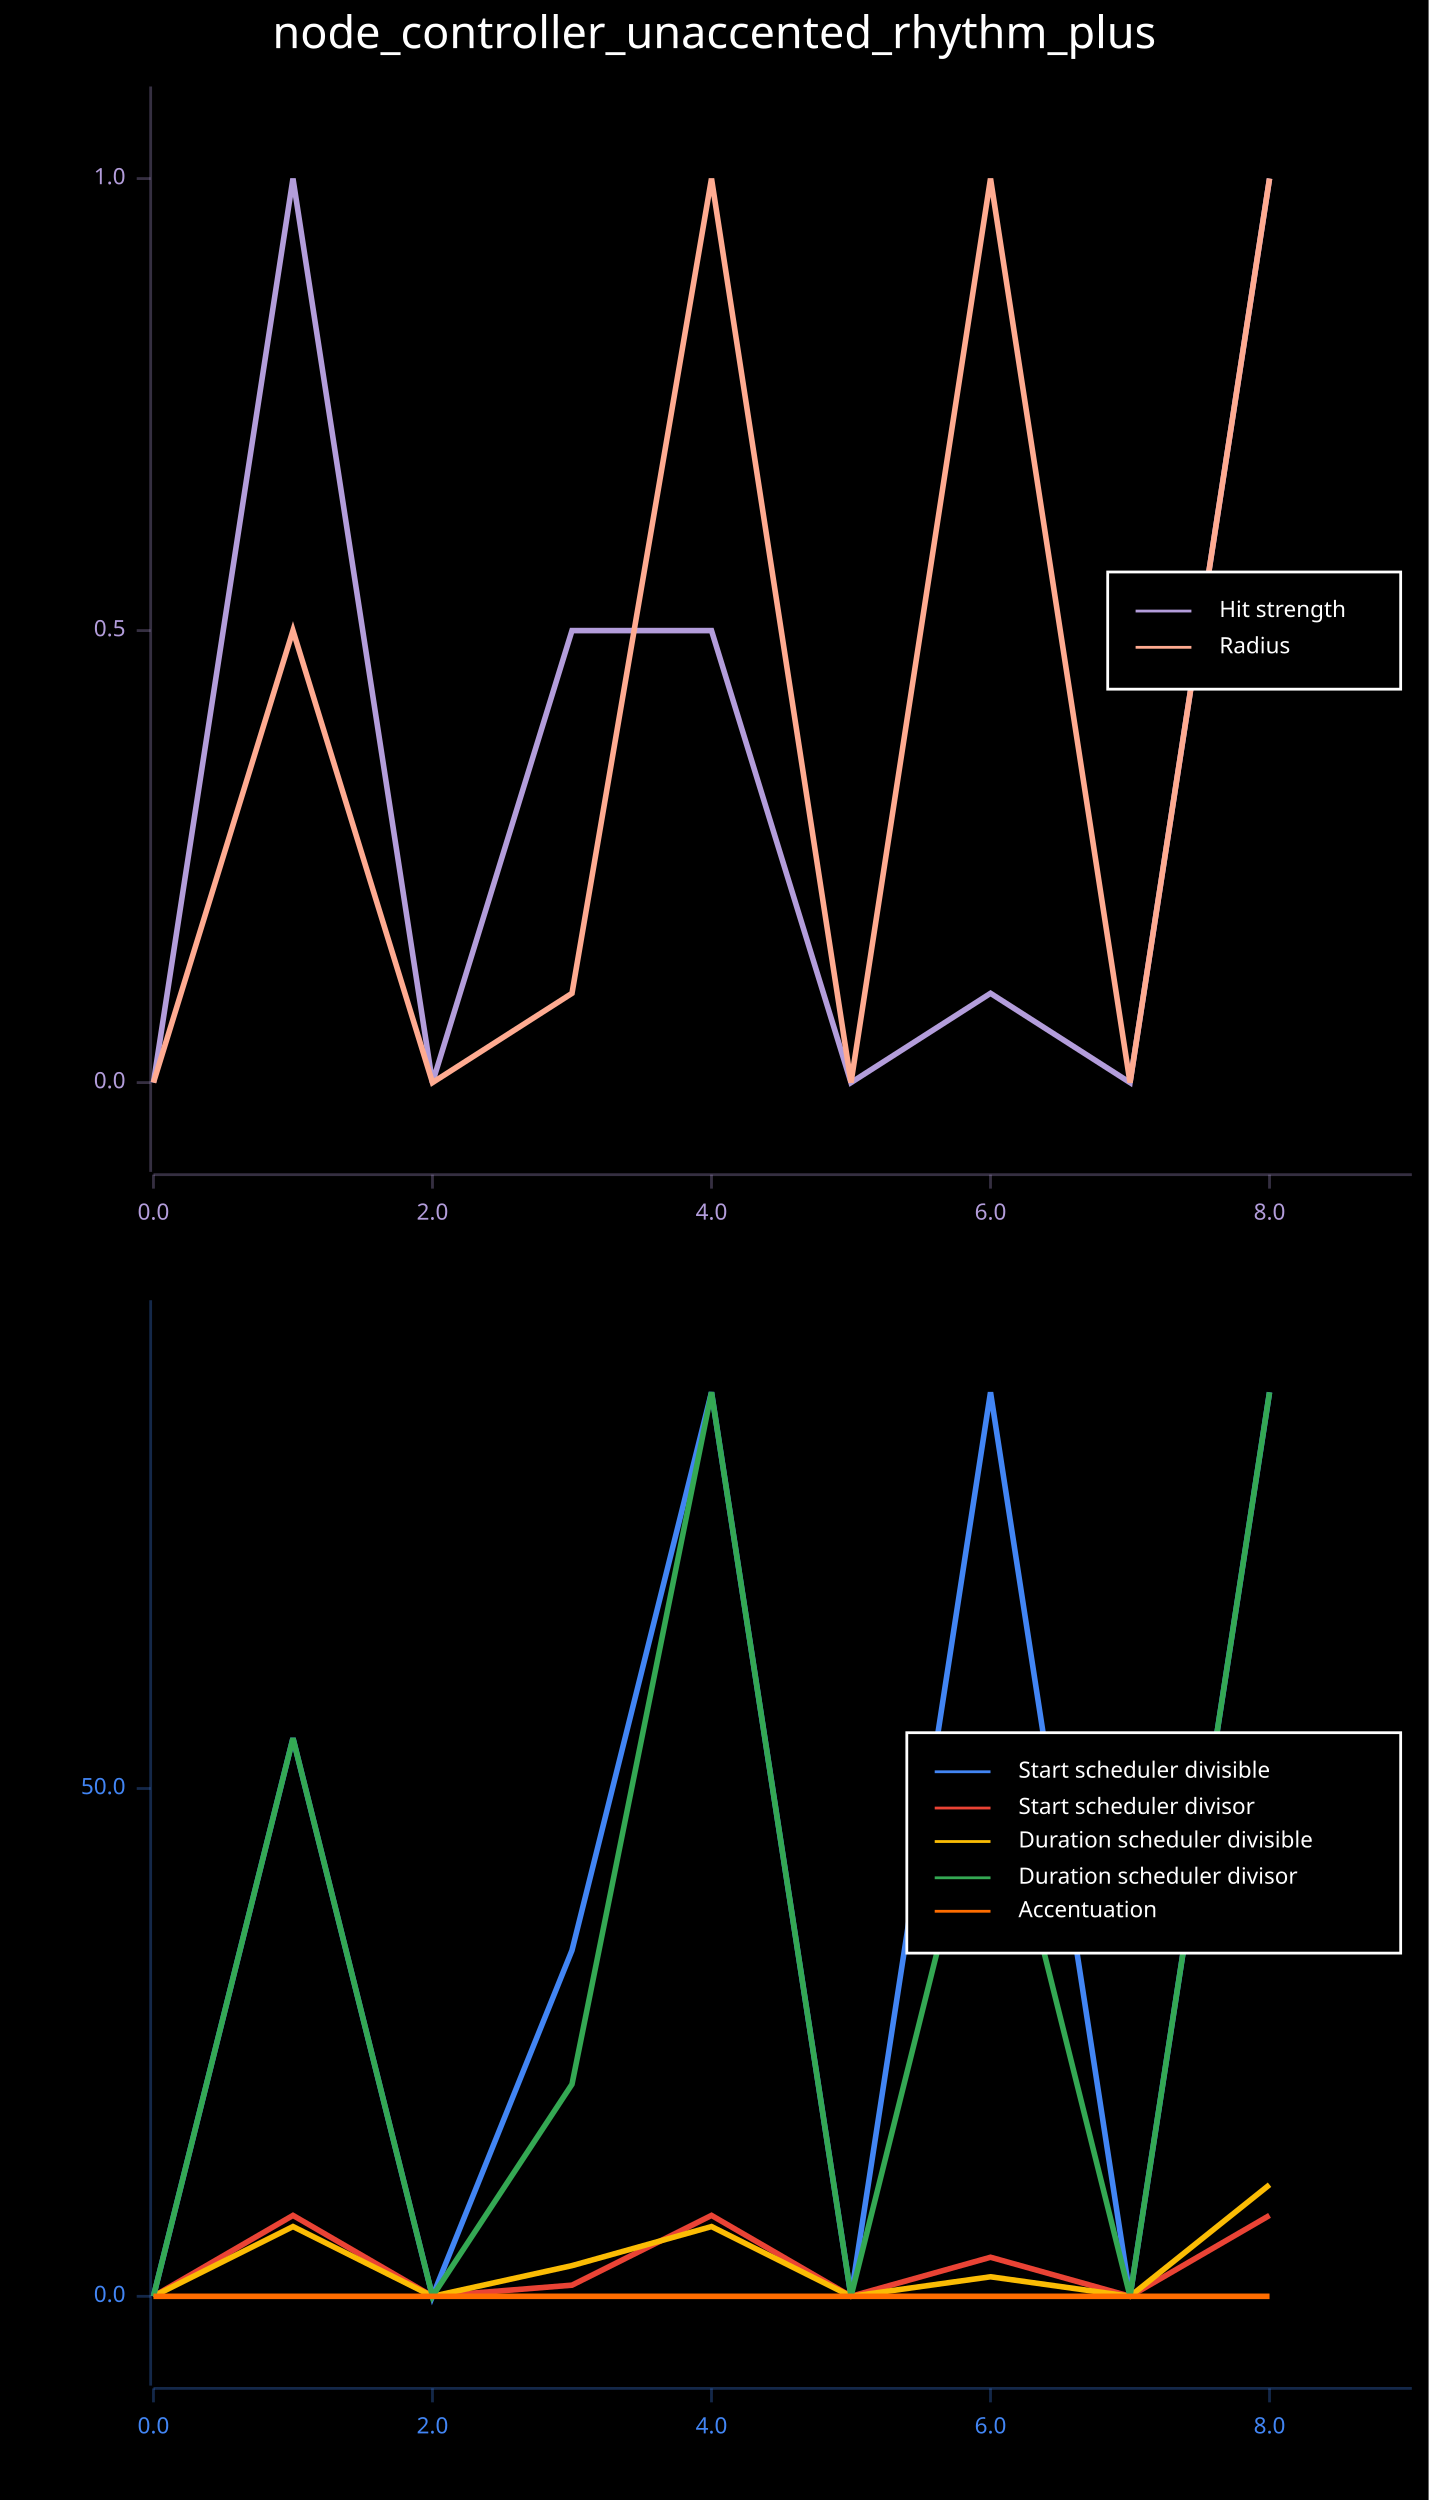
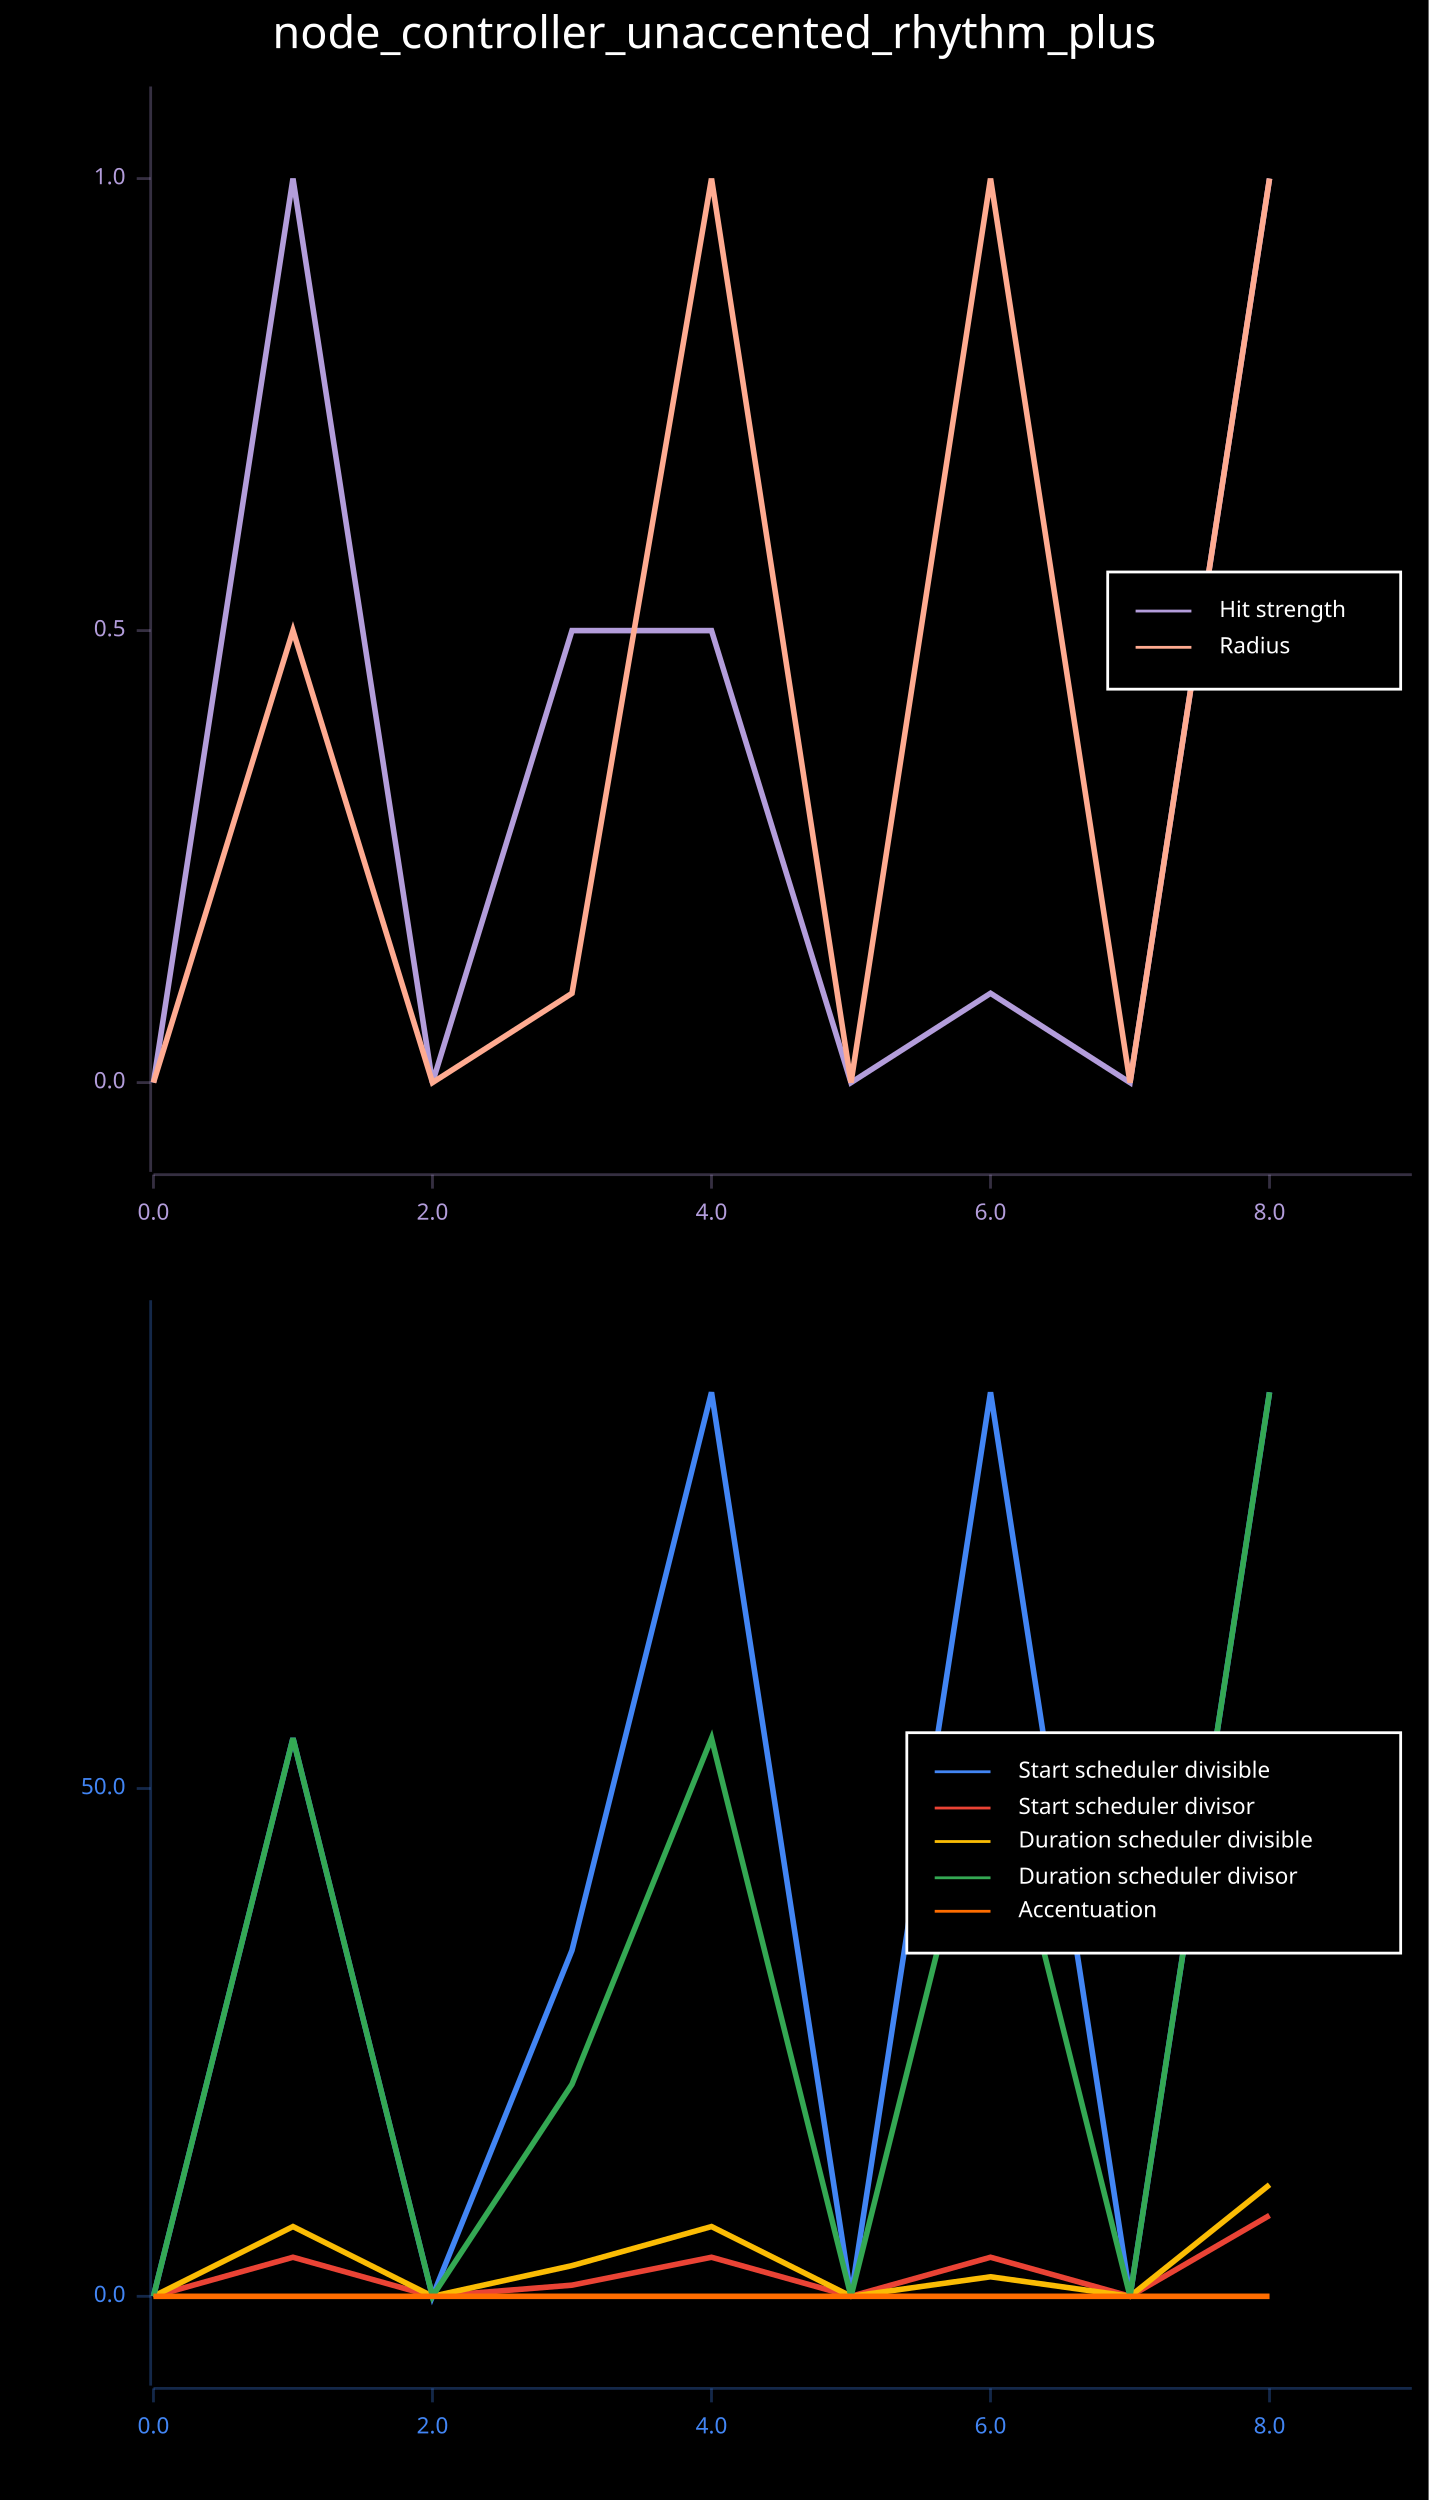
<svg xmlns="http://www.w3.org/2000/svg" width="512" height="896" viewBox="0 0 512 896">
  <rect x="0" y="0" width="512" height="896" opacity="1" fill="#000000" stroke="none" />
  <text x="256" y="5" dy="0.76em" text-anchor="middle" font-family="sans-serif" font-size="16.129" opacity="1" fill="#FFFFFF">
node_controller_unaccented_rhythm_plus
</text>
  <polyline fill="none" opacity="0.3" stroke="#B39DDB" stroke-width="1" points="54,31 54,420 " />
  <text x="45" y="388" dy="0.5ex" text-anchor="end" font-family="sans-serif" font-size="8.065" opacity="1" fill="#B39DDB">
0.0
</text>
  <polyline fill="none" opacity="0.3" stroke="#B39DDB" stroke-width="1" points="49,388 54,388 " />
  <text x="45" y="226" dy="0.5ex" text-anchor="end" font-family="sans-serif" font-size="8.065" opacity="1" fill="#B39DDB">
0.5
</text>
  <polyline fill="none" opacity="0.3" stroke="#B39DDB" stroke-width="1" points="49,226 54,226 " />
  <text x="45" y="64" dy="0.5ex" text-anchor="end" font-family="sans-serif" font-size="8.065" opacity="1" fill="#B39DDB">
1.0
</text>
  <polyline fill="none" opacity="0.3" stroke="#B39DDB" stroke-width="1" points="49,64 54,64 " />
  <polyline fill="none" opacity="0.3" stroke="#B39DDB" stroke-width="1" points="55,421 506,421 " />
  <text x="55" y="431" dy="0.76em" text-anchor="middle" font-family="sans-serif" font-size="8.065" opacity="1" fill="#B39DDB">
0.0
</text>
  <polyline fill="none" opacity="0.3" stroke="#B39DDB" stroke-width="1" points="55,421 55,426 " />
  <text x="155" y="431" dy="0.76em" text-anchor="middle" font-family="sans-serif" font-size="8.065" opacity="1" fill="#B39DDB">
2.0
</text>
  <polyline fill="none" opacity="0.3" stroke="#B39DDB" stroke-width="1" points="155,421 155,426 " />
  <text x="255" y="431" dy="0.76em" text-anchor="middle" font-family="sans-serif" font-size="8.065" opacity="1" fill="#B39DDB">
4.0
</text>
  <polyline fill="none" opacity="0.3" stroke="#B39DDB" stroke-width="1" points="255,421 255,426 " />
  <text x="355" y="431" dy="0.76em" text-anchor="middle" font-family="sans-serif" font-size="8.065" opacity="1" fill="#B39DDB">
6.0
</text>
  <polyline fill="none" opacity="0.3" stroke="#B39DDB" stroke-width="1" points="355,421 355,426 " />
  <text x="455" y="431" dy="0.76em" text-anchor="middle" font-family="sans-serif" font-size="8.065" opacity="1" fill="#B39DDB">
8.0
</text>
  <polyline fill="none" opacity="0.3" stroke="#B39DDB" stroke-width="1" points="455,421 455,426 " />
  <polyline fill="none" opacity="1" stroke="#B39DDB" stroke-width="2" points="55,388 105,64 155,388 205,226 255,226 305,388 355,356 405,388 455,64 " />
  <polyline fill="none" opacity="1" stroke="#FFAB91" stroke-width="2" points="55,388 105,226 155,388 205,356 255,64 305,388 355,64 405,388 455,64 " />
  <rect x="397" y="205" width="105" height="42" opacity="1" fill="#000000" stroke="none" />
  <rect x="397" y="205" width="105" height="42" opacity="1" fill="none" stroke="#FFFFFF" />
  <text x="437" y="215" dy="0.76em" text-anchor="start" font-family="sans-serif" font-size="8.065" opacity="1" fill="#FFFFFF">
Hit strength
</text>
  <text x="437" y="228" dy="0.76em" text-anchor="start" font-family="sans-serif" font-size="8.065" opacity="1" fill="#FFFFFF">
Radius
</text>
  <polyline fill="none" opacity="1" stroke="#B39DDB" stroke-width="1" points="407,219 427,219 " />
  <polyline fill="none" opacity="1" stroke="#FFAB91" stroke-width="1" points="407,232 427,232 " />
  <polyline fill="none" opacity="0.3" stroke="#4285F4" stroke-width="1" points="54,466 54,855 " />
  <text x="45" y="823" dy="0.5ex" text-anchor="end" font-family="sans-serif" font-size="8.065" opacity="1" fill="#4285F4">
0.0
</text>
  <polyline fill="none" opacity="0.3" stroke="#4285F4" stroke-width="1" points="49,823 54,823 " />
  <text x="45" y="641" dy="0.5ex" text-anchor="end" font-family="sans-serif" font-size="8.065" opacity="1" fill="#4285F4">
50.0
</text>
  <polyline fill="none" opacity="0.3" stroke="#4285F4" stroke-width="1" points="49,641 54,641 " />
  <polyline fill="none" opacity="0.3" stroke="#4285F4" stroke-width="1" points="55,856 506,856 " />
  <text x="55" y="866" dy="0.76em" text-anchor="middle" font-family="sans-serif" font-size="8.065" opacity="1" fill="#4285F4">
0.0
</text>
  <polyline fill="none" opacity="0.3" stroke="#4285F4" stroke-width="1" points="55,856 55,861 " />
  <text x="155" y="866" dy="0.76em" text-anchor="middle" font-family="sans-serif" font-size="8.065" opacity="1" fill="#4285F4">
2.0
</text>
  <polyline fill="none" opacity="0.3" stroke="#4285F4" stroke-width="1" points="155,856 155,861 " />
  <text x="255" y="866" dy="0.76em" text-anchor="middle" font-family="sans-serif" font-size="8.065" opacity="1" fill="#4285F4">
4.0
</text>
  <polyline fill="none" opacity="0.3" stroke="#4285F4" stroke-width="1" points="255,856 255,861 " />
  <text x="355" y="866" dy="0.76em" text-anchor="middle" font-family="sans-serif" font-size="8.065" opacity="1" fill="#4285F4">
6.0
</text>
  <polyline fill="none" opacity="0.3" stroke="#4285F4" stroke-width="1" points="355,856 355,861 " />
  <text x="455" y="866" dy="0.76em" text-anchor="middle" font-family="sans-serif" font-size="8.065" opacity="1" fill="#4285F4">
8.0
</text>
  <polyline fill="none" opacity="0.3" stroke="#4285F4" stroke-width="1" points="455,856 455,861 " />
  <polyline fill="none" opacity="1" stroke="#4285F4" stroke-width="2" points="55,823 105,623 155,823 205,699 255,499 305,823 355,499 405,823 455,499 " />
-   <polyline fill="none" opacity="1" stroke="#EA4335" stroke-width="2" points="55,823 105,794 155,823 205,819 255,794 305,823 355,809 405,823 455,794 " />
+   <polyline fill="none" opacity="1" stroke="#EA4335" stroke-width="2" points="55,823 105,809 155,823 205,819 255,809 305,823 355,809 405,823 455,794 " />
  <polyline fill="none" opacity="1" stroke="#FBBC04" stroke-width="2" points="55,823 105,798 155,823 205,812 255,798 305,823 355,816 405,823 455,783 " />
-   <polyline fill="none" opacity="1" stroke="#34A853" stroke-width="2" points="55,823 105,623 155,823 205,747 255,499 305,823 355,623 405,823 455,499 " />
+   <polyline fill="none" opacity="1" stroke="#34A853" stroke-width="2" points="55,823 105,623 155,823 205,747 255,623 305,823 355,623 405,823 455,499 " />
  <polyline fill="none" opacity="1" stroke="#FF6D00" stroke-width="2" points="55,823 105,823 155,823 205,823 255,823 305,823 355,823 405,823 455,823 " />
  <rect x="325" y="621" width="177" height="79" opacity="1" fill="#000000" stroke="none" />
  <rect x="325" y="621" width="177" height="79" opacity="1" fill="none" stroke="#FFFFFF" />
  <text x="365" y="631" dy="0.76em" text-anchor="start" font-family="sans-serif" font-size="8.065" opacity="1" fill="#FFFFFF">
Start scheduler divisible
</text>
  <text x="365" y="644" dy="0.76em" text-anchor="start" font-family="sans-serif" font-size="8.065" opacity="1" fill="#FFFFFF">
Start scheduler divisor
</text>
  <text x="365" y="656" dy="0.76em" text-anchor="start" font-family="sans-serif" font-size="8.065" opacity="1" fill="#FFFFFF">
Duration scheduler divisible
</text>
  <text x="365" y="669" dy="0.76em" text-anchor="start" font-family="sans-serif" font-size="8.065" opacity="1" fill="#FFFFFF">
Duration scheduler divisor
</text>
  <text x="365" y="681" dy="0.76em" text-anchor="start" font-family="sans-serif" font-size="8.065" opacity="1" fill="#FFFFFF">
Accentuation
</text>
  <polyline fill="none" opacity="1" stroke="#4285F4" stroke-width="1" points="335,635 355,635 " />
  <polyline fill="none" opacity="1" stroke="#EA4335" stroke-width="1" points="335,648 355,648 " />
  <polyline fill="none" opacity="1" stroke="#FBBC04" stroke-width="1" points="335,660 355,660 " />
  <polyline fill="none" opacity="1" stroke="#34A853" stroke-width="1" points="335,673 355,673 " />
  <polyline fill="none" opacity="1" stroke="#FF6D00" stroke-width="1" points="335,685 355,685 " />
</svg>
